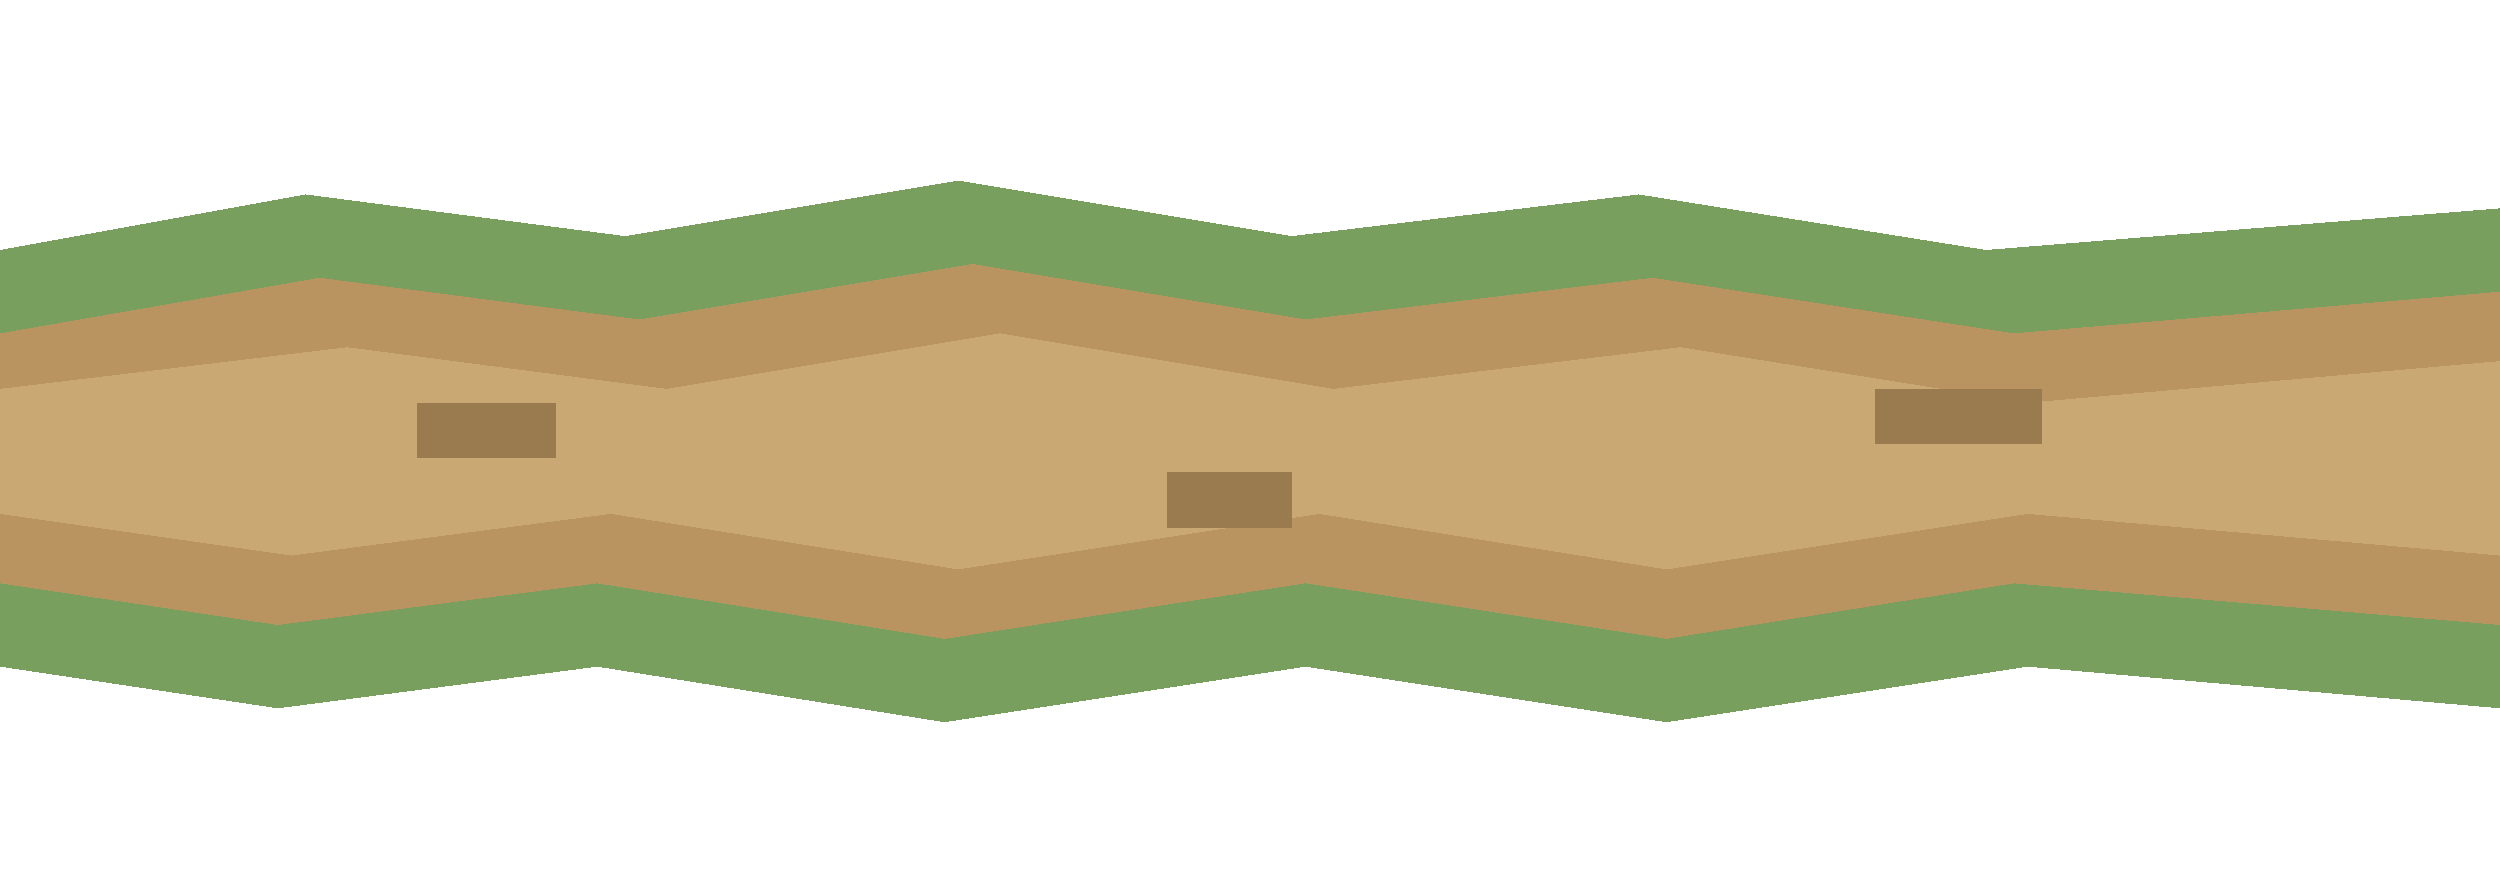
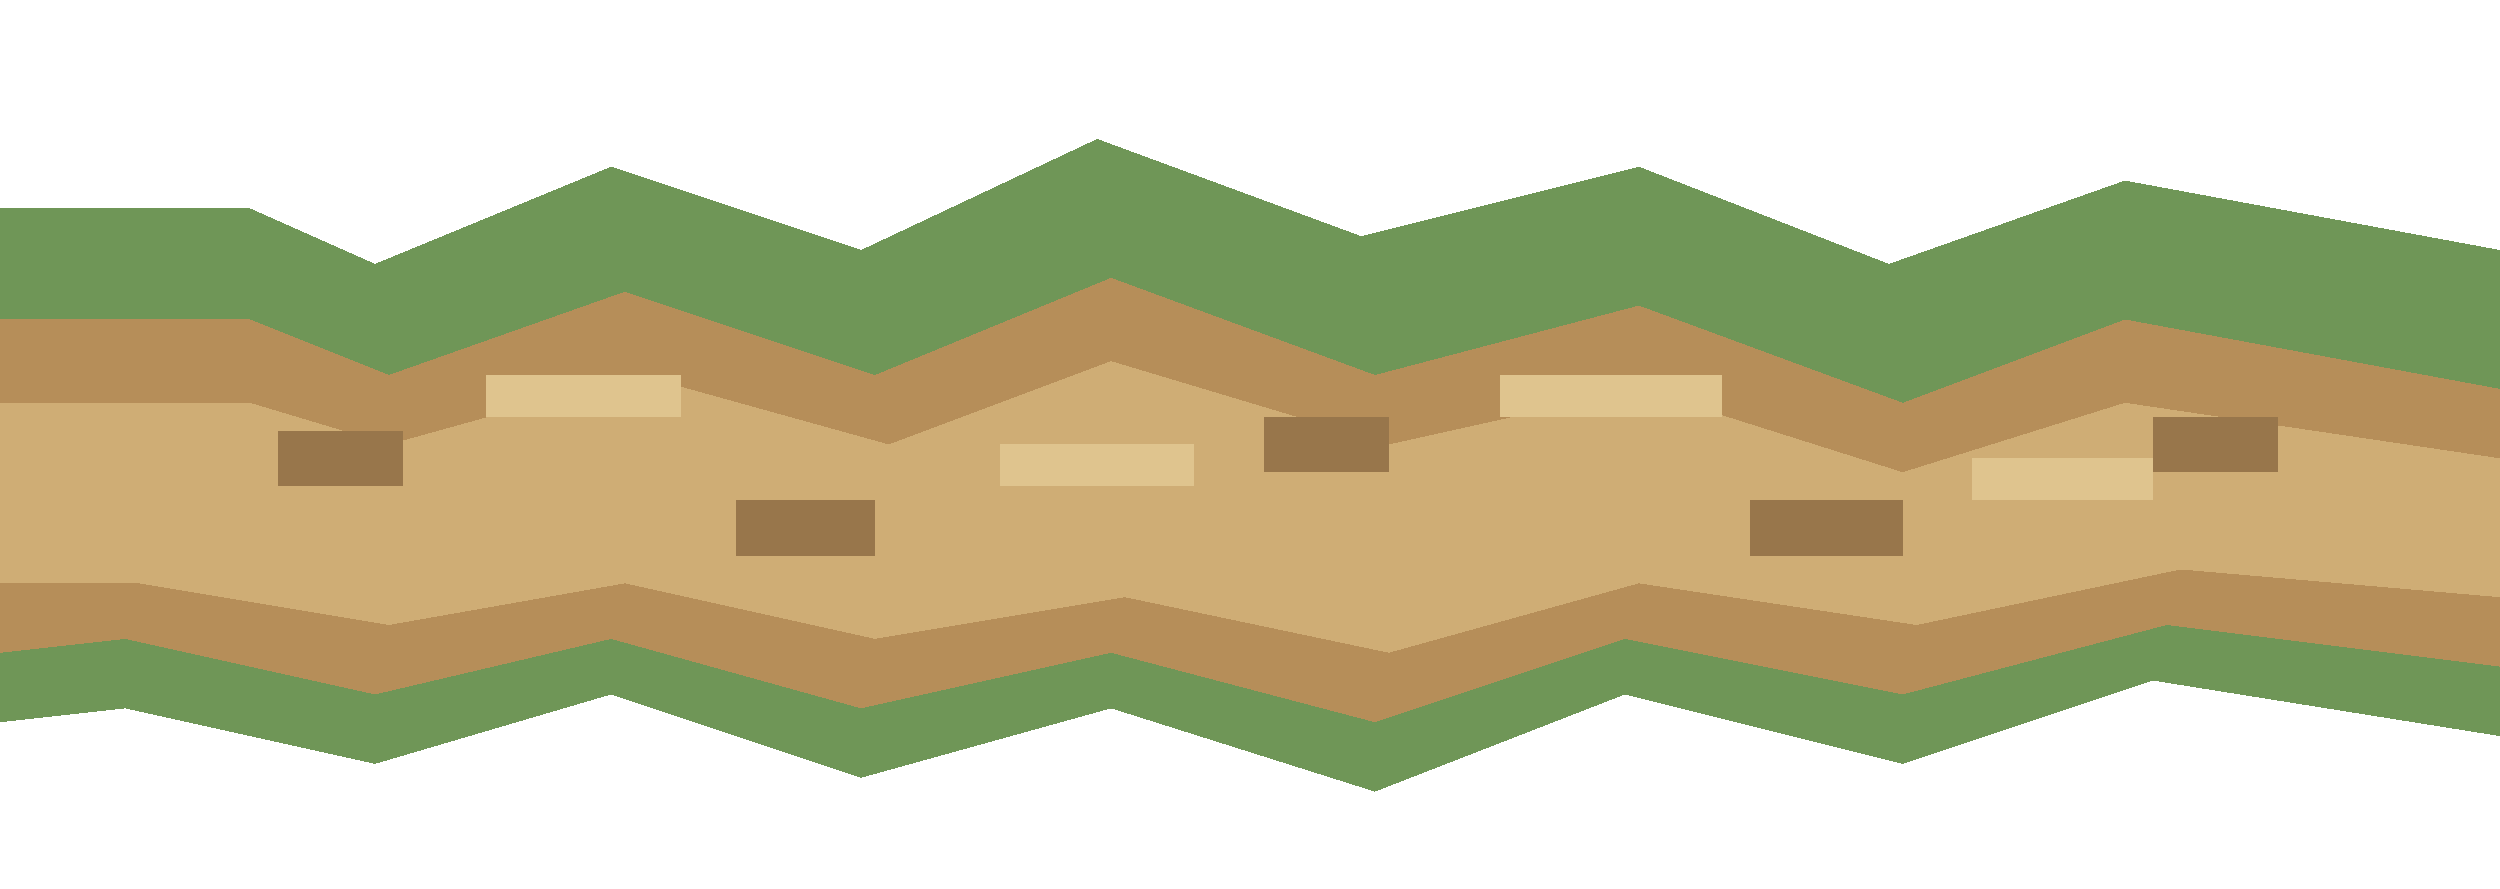
<svg xmlns="http://www.w3.org/2000/svg" width="180" height="64" viewBox="0 0 180 64" shape-rendering="crispEdges">
  <rect width="180" height="64" fill="none" />
-   <path d="M0 18 L22 14 L45 17 L69 13 L93 17 L118 14 L143 18 L180 15 L180 51 L146 48 L120 52 L94 48 L68 52 L43 48 L20 51 L0 48 Z" fill="#789f5e" />
-   <path d="M0 24 L23 20 L46 23 L70 19 L94 23 L119 20 L145 24 L180 21 L180 45 L145 42 L120 46 L94 42 L68 46 L43 42 L20 45 L0 42 Z" fill="#ba9460" />
-   <path d="M0 28 L25 25 L48 28 L72 24 L96 28 L121 25 L146 29 L180 26 L180 40 L146 37 L120 41 L95 37 L69 41 L44 37 L21 40 L0 37 Z" fill="#caa873" />
-   <g fill="#9a7a4f">
-     <rect x="30" y="29" width="10" height="4" />
-     <rect x="84" y="34" width="9" height="4" />
-     <rect x="135" y="28" width="12" height="4" />
+   <path d="M0 15h18l9 4 17-7 18 6 17-8 19 7 20-5 18 7 17-6 27 5v35l-25-4-18 6-20-5-18 7-19-6-18 5-18-6-17 5-18-4L0 52z" fill="#6f9657" />
+   <path d="M0 23h18l10 4 17-6 18 6 17-7 19 7 19-5 19 7 16-6 27 5v20l-24-3-19 5-20-4-18 6-19-5-18 4-18-5-17 4-18-4L0 47z" fill="#b68e59" />
+   <path d="M0 29h18l10 3 18-5 18 5 16-6 20 6 18-4 19 6 16-5 27 4v10l-23-2-19 4-20-3-18 5-19-4-18 3-18-4-17 3-18-3L0 42z" fill="#cfad75" />
+   <g fill="#98764b">
+     <rect x="20" y="31" width="9" height="4" />
+     <rect x="53" y="36" width="10" height="4" />
+     <rect x="91" y="30" width="9" height="4" />
+     <rect x="126" y="36" width="11" height="4" />
+     <rect x="155" y="30" width="9" height="4" />
+   </g>
+   <g fill="#dfc48e">
+     <rect x="35" y="27" width="14" height="3" />
+     <rect x="72" y="32" width="14" height="3" />
+     <rect x="108" y="27" width="16" height="3" />
+     <rect x="142" y="33" width="13" height="3" />
  </g>
</svg>
